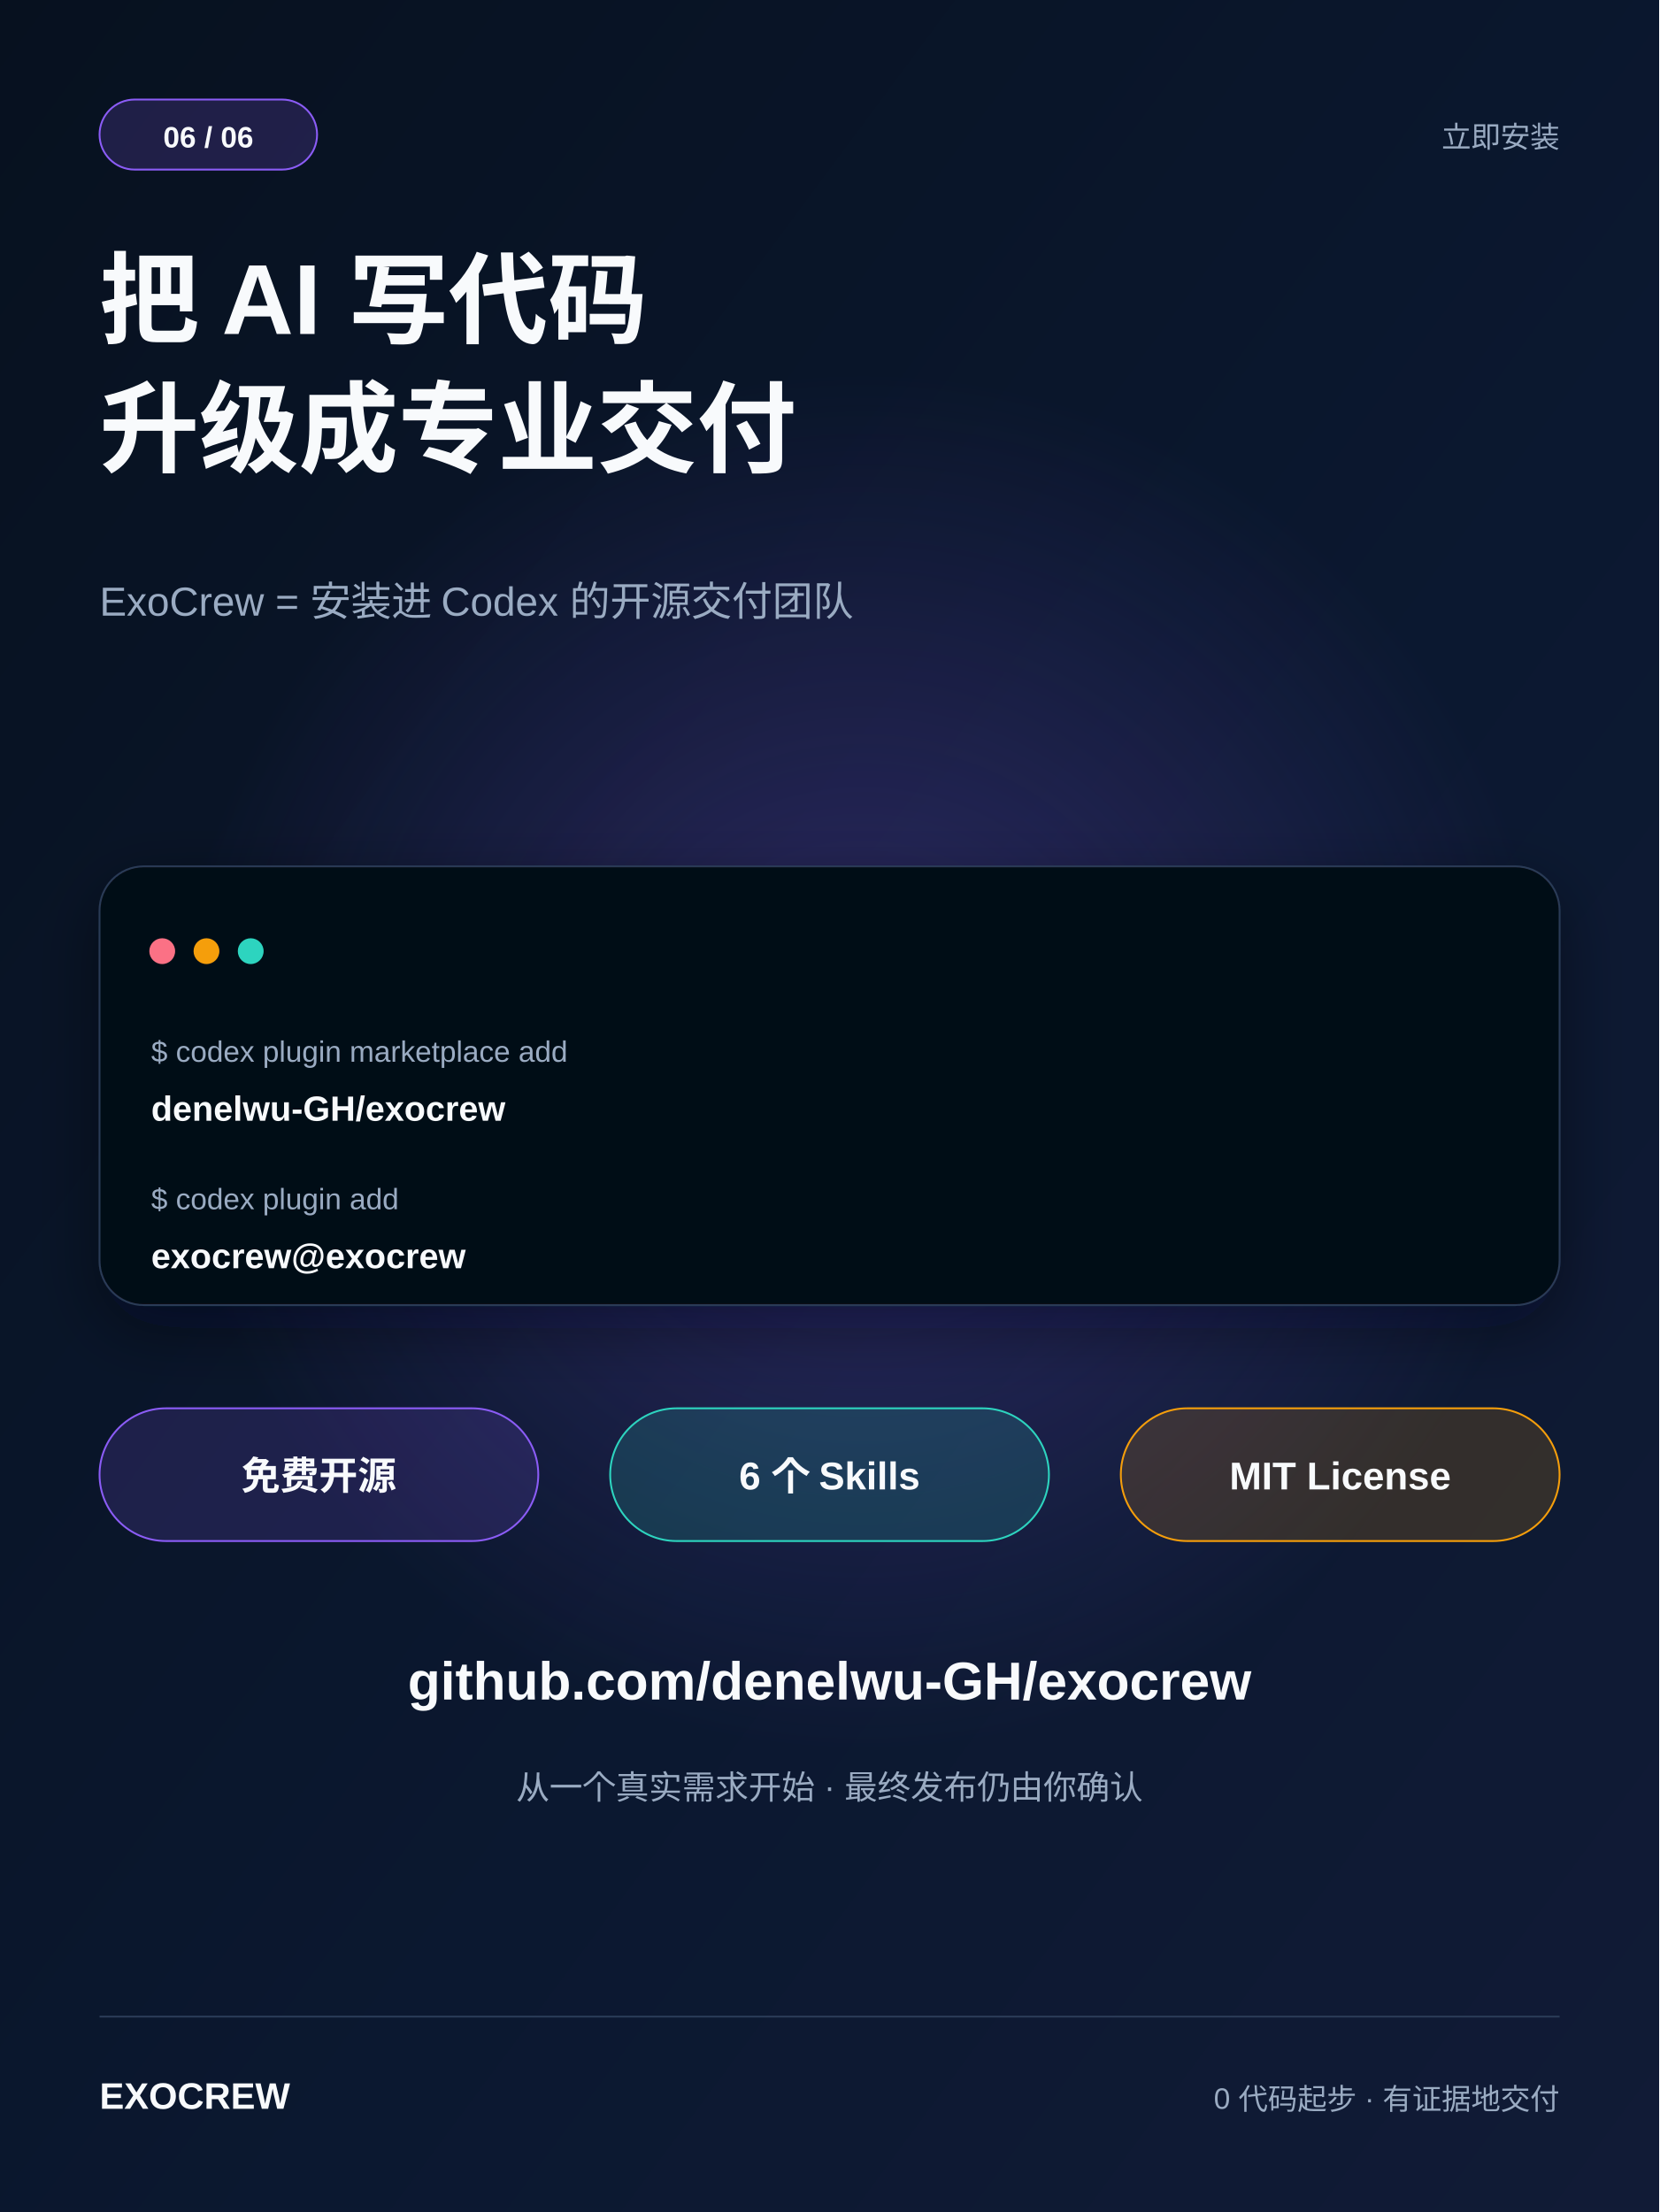
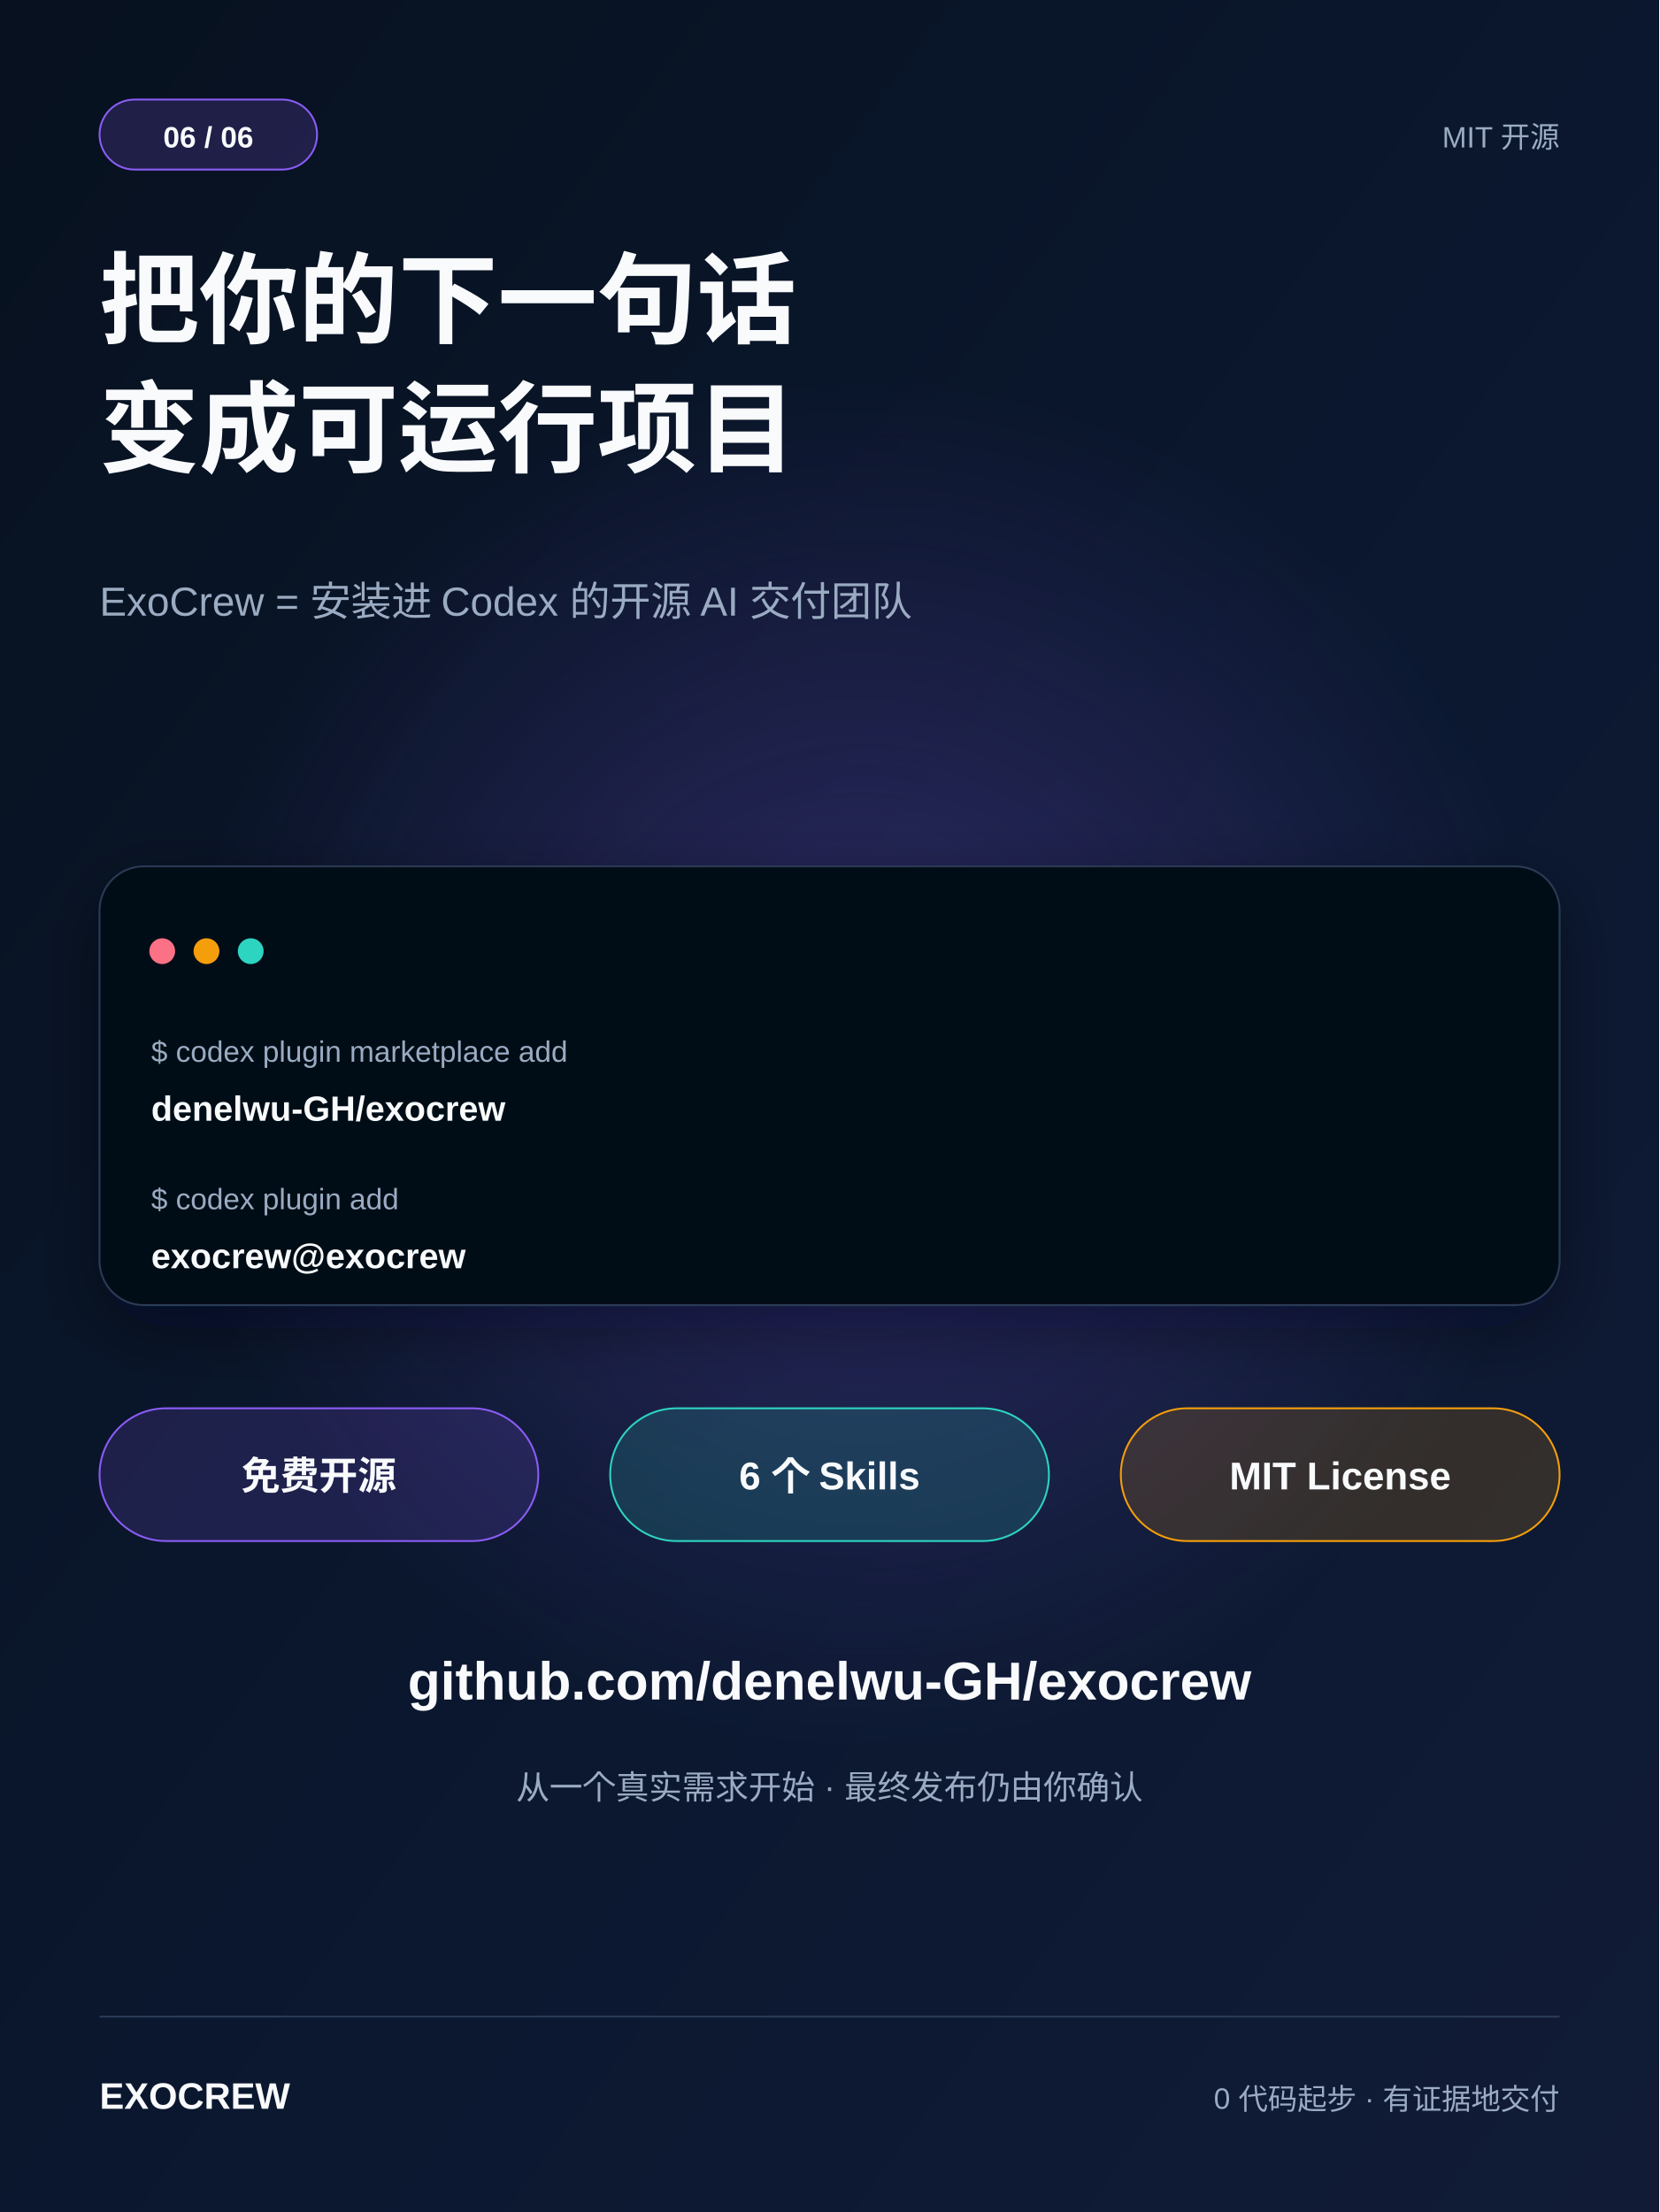
<svg xmlns="http://www.w3.org/2000/svg" width="900" height="1200" viewBox="0 0 900 1200" role="img" aria-labelledby="title desc">
  <defs>
    <linearGradient id="bg" x1="0" y1="0" x2="1" y2="1">
      <stop offset="0" stop-color="#07111f" />
      <stop offset="0.58" stop-color="#0b1830" />
      <stop offset="1" stop-color="#111b36" />
    </linearGradient>
    <radialGradient id="glow" cx="50%" cy="50%" r="50%">
      <stop offset="0" stop-color="#8b5cf6" stop-opacity="0.28" />
      <stop offset="1" stop-color="#8b5cf6" stop-opacity="0" />
    </radialGradient>
    <filter id="shadow" x="-20%" y="-20%" width="140%" height="140%">
      <feDropShadow dx="0" dy="12" stdDeviation="18" flood-color="#020617" flood-opacity="0.42" />
    </filter>
  </defs>
  <rect width="900" height="1200" rx="0" fill="url(#bg)" />
  <circle cx="468" cy="576" r="378" fill="url(#glow)" />
  <g font-family="-apple-system,BlinkMacSystemFont,'Segoe UI','PingFang SC','Microsoft YaHei',Arial,sans-serif">
    <rect x="54" y="54" width="118" height="38" rx="19" fill="#8b5cf6" fill-opacity="0.18" stroke="#8b5cf6" />
    <text x="113" y="80" fill="#f8fafc" font-size="16" font-weight="700" text-anchor="middle">06 / 06</text>
-     <text x="846" y="80" fill="#9aabc2" font-size="16" text-anchor="end">立即安装</text>
-     <text x="54" y="182" fill="#f8fafc" font-size="54" font-weight="700" text-anchor="start">把 AI 写代码</text>
-     <text x="54" y="252" fill="#f8fafc" font-size="54" font-weight="700" text-anchor="start">升级成专业交付</text>
-     <text x="54" y="334" fill="#9aabc2" font-size="22" font-weight="400" text-anchor="start">ExoCrew = 安装进 Codex 的开源交付团队</text>
+     <text x="846" y="80" fill="#9aabc2" font-size="16" text-anchor="end">MIT 开源</text>
+     <text x="54" y="182" fill="#f8fafc" font-size="54" font-weight="700" text-anchor="start">把你的下一句话</text>
+     <text x="54" y="252" fill="#f8fafc" font-size="54" font-weight="700" text-anchor="start">变成可运行项目</text>
+     <text x="54" y="334" fill="#9aabc2" font-size="22" font-weight="400" text-anchor="start">ExoCrew = 安装进 Codex 的开源 AI 交付团队</text>
    <rect x="54" y="470" width="792" height="238" rx="24" fill="#050b14" stroke="#2a3b57" filter="url(#shadow)" />
    <circle cx="88" cy="516" r="7" fill="#fb7185" />
    <circle cx="112" cy="516" r="7" fill="#f59e0b" />
    <circle cx="136" cy="516" r="7" fill="#2dd4bf" />
    <text x="82" y="576" fill="#9aabc2" font-size="16">$ codex plugin marketplace add</text>
    <text x="82" y="608" fill="#f8fafc" font-size="19" font-weight="700">denelwu-GH/exocrew</text>
    <text x="82" y="656" fill="#9aabc2" font-size="16">$ codex plugin add</text>
    <text x="82" y="688" fill="#f8fafc" font-size="19" font-weight="700">exocrew@exocrew</text>
    <g>
      <rect x="54" y="764" width="238" height="72" rx="36" fill="#8b5cf6" fill-opacity="0.16" stroke="#8b5cf6" />
      <text x="173" y="808" fill="#f8fafc" font-size="21" font-weight="700" text-anchor="middle">免费开源</text>
      <rect x="331" y="764" width="238" height="72" rx="36" fill="#2dd4bf" fill-opacity="0.16" stroke="#2dd4bf" />
      <text x="450" y="808" fill="#f8fafc" font-size="21" font-weight="700" text-anchor="middle">6 个 Skills</text>
      <rect x="608" y="764" width="238" height="72" rx="36" fill="#f59e0b" fill-opacity="0.16" stroke="#f59e0b" />
      <text x="727" y="808" fill="#f8fafc" font-size="21" font-weight="700" text-anchor="middle">MIT License</text>
    </g>
    <text x="450" y="922" fill="#f8fafc" font-size="29" font-weight="700" text-anchor="middle">github.com/denelwu-GH/exocrew</text>
    <text x="450" y="976" fill="#9aabc2" font-size="18" text-anchor="middle">从一个真实需求开始 · 最终发布仍由你确认</text>
    <line x1="54" y1="1094" x2="846" y2="1094" stroke="#2a3b57" />
    <text x="54" y="1144" fill="#f8fafc" font-size="20" font-weight="700">EXOCREW</text>
    <text x="846" y="1144" fill="#9aabc2" font-size="16" text-anchor="end">0 代码起步 · 有证据地交付</text>
  </g>
</svg>
